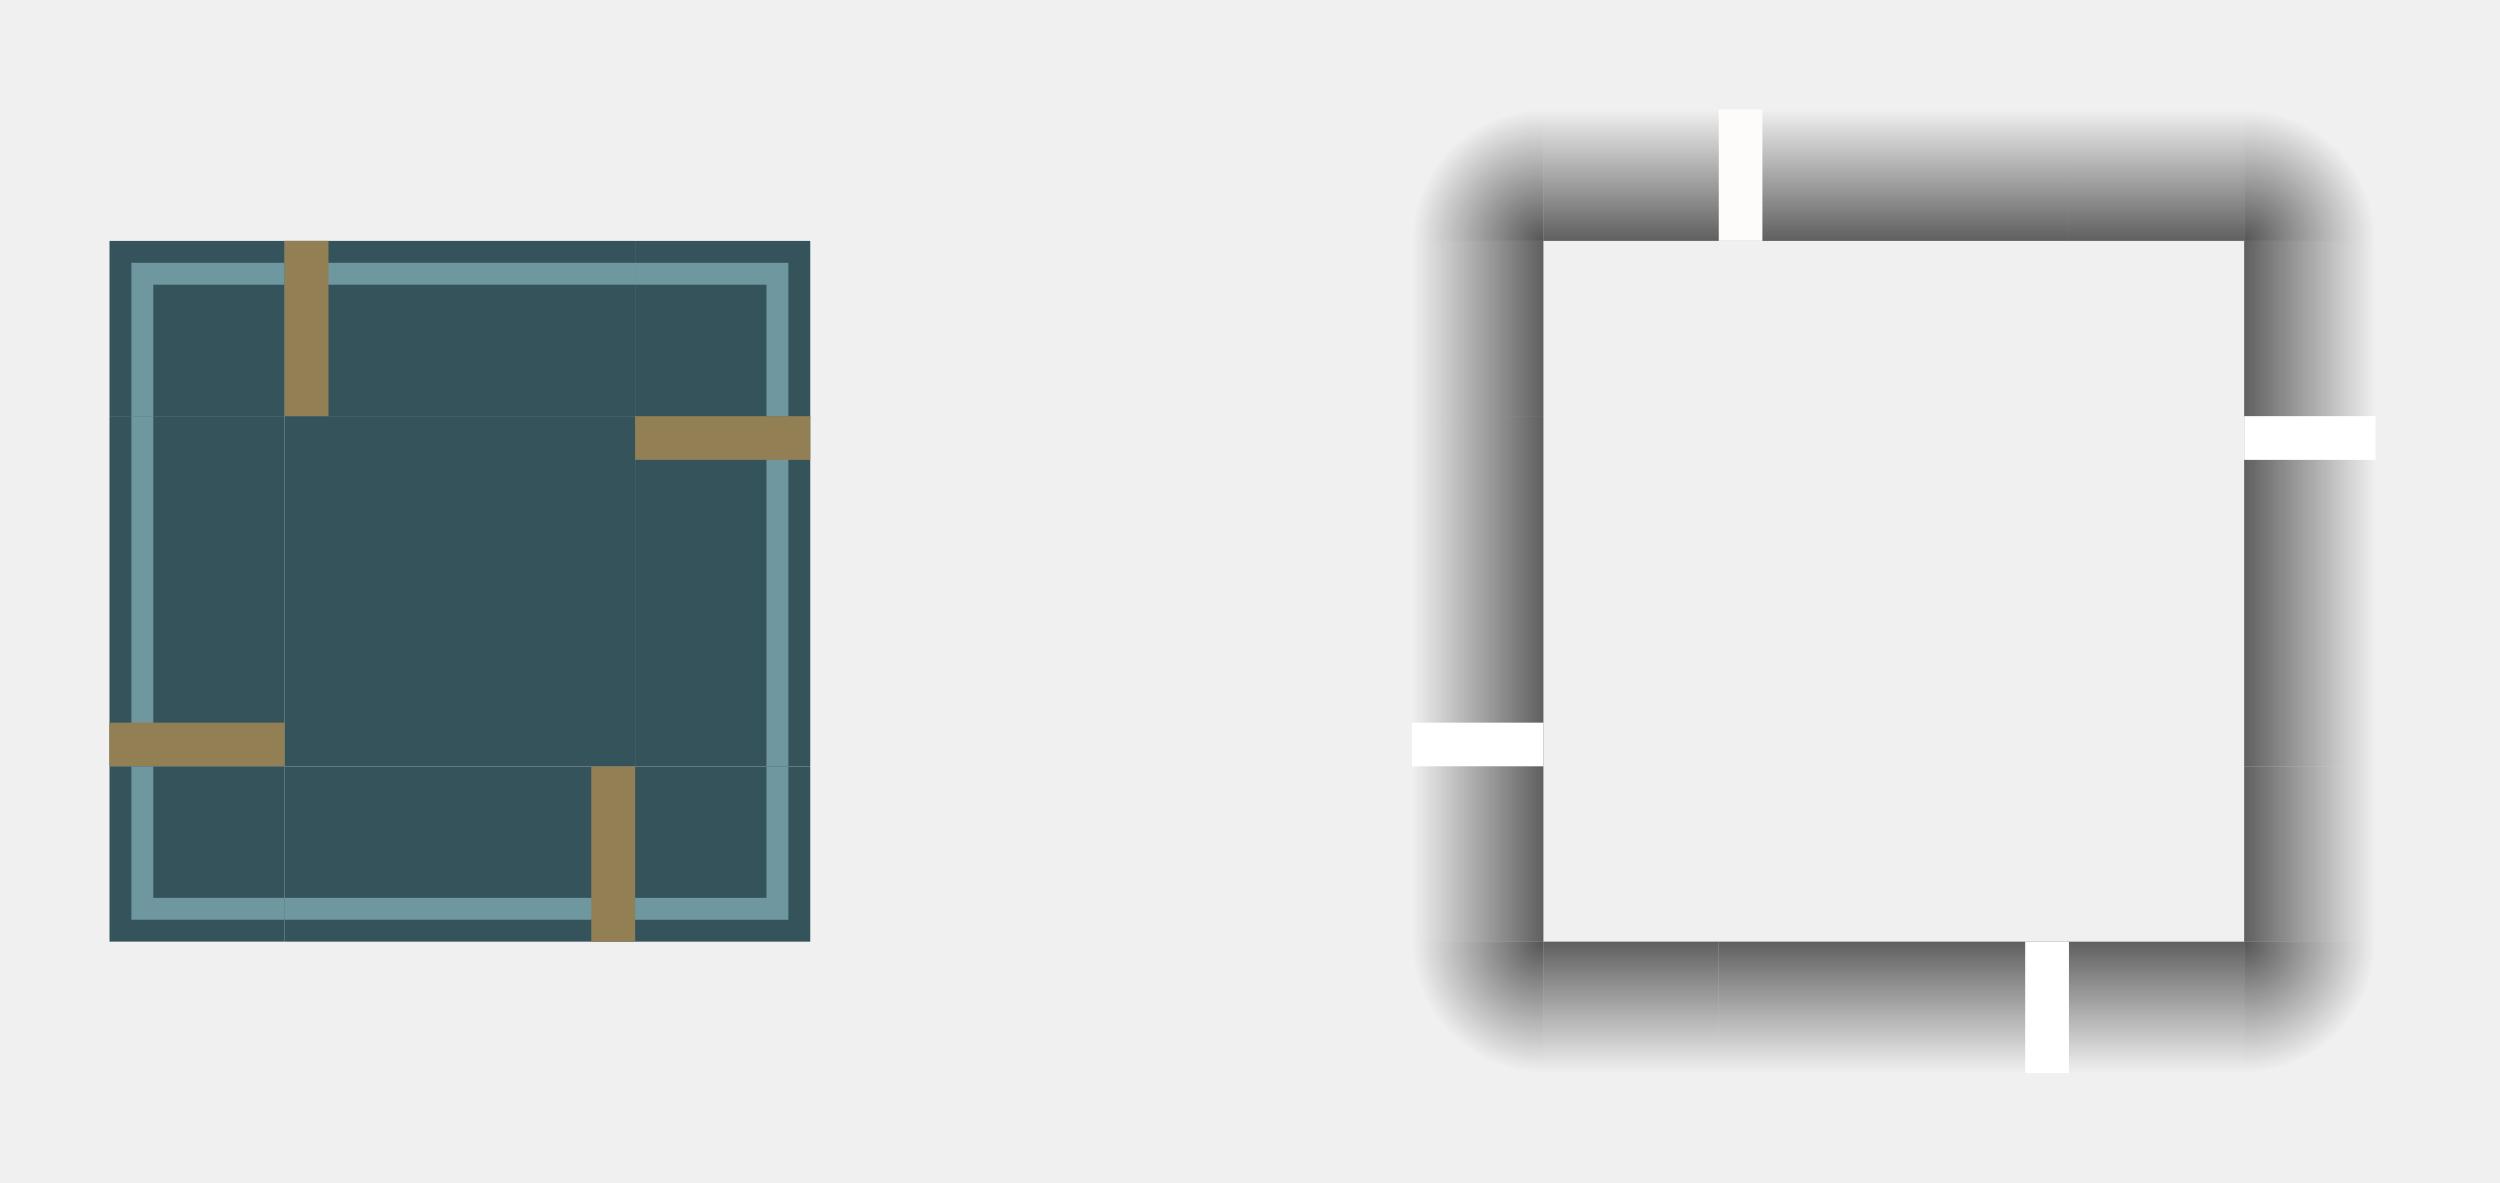
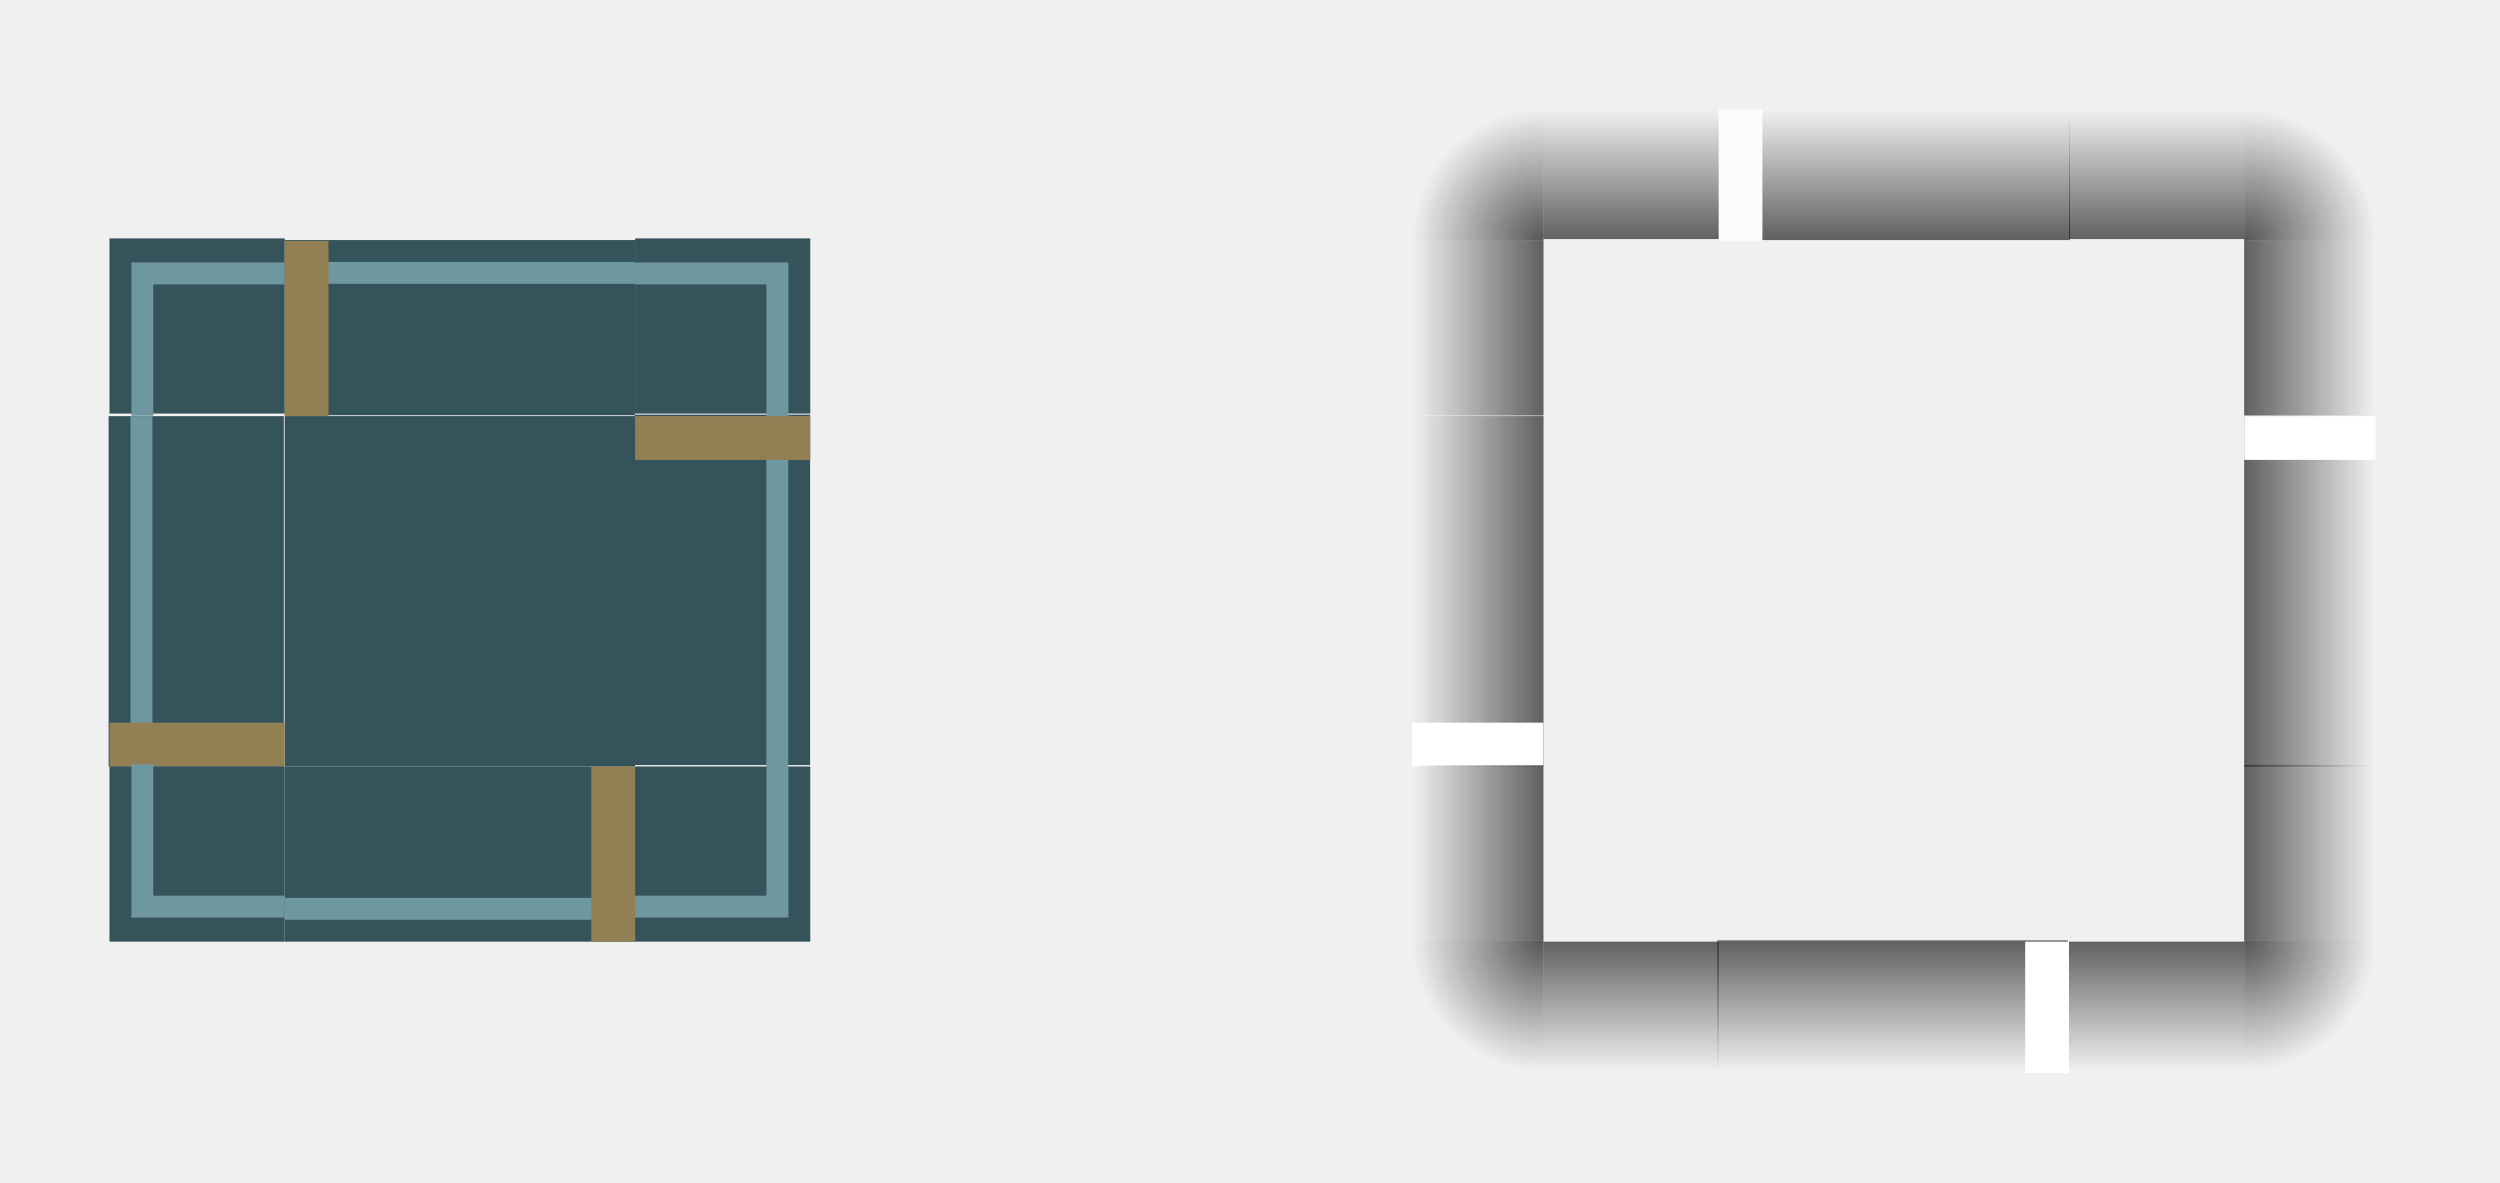
- <svg xmlns="http://www.w3.org/2000/svg" xmlns:ns1="http://www.openswatchbook.org/uri/2009/osb" xmlns:xlink="http://www.w3.org/1999/xlink" width="114.161" height="54" viewBox="0 0 114.161 54" version="1.1" id="svg8">
+ <svg xmlns="http://www.w3.org/2000/svg" xmlns:ns1="http://www.openswatchbook.org/uri/2009/osb" xmlns:xlink="http://www.w3.org/1999/xlink" id="svg8" width="114.16" height="54" version="1.1" viewBox="0 0 114.16 54">
  <defs id="defs2">
-     <linearGradient id="linearGradient972" ns1:paint="solid">
-       <stop style="stop-color:#35535b;stop-opacity:1;" offset="0" id="stop970" />
+     <linearGradient id="light" ns1:paint="solid">
+       <stop id="stop945" stop-color="#6f97a0" offset="0" />
    </linearGradient>
-     <linearGradient id="dark" ns1:paint="solid">
-       <stop style="stop-color:#202e30;stop-opacity:1;" offset="0" id="stop946" />
+     <linearGradient id="linearGradient915" x1="1063.1" x2="1069.5" y1="-88.268" y2="-88.268" gradientTransform="rotate(180 596.4 -30.287)" gradientUnits="userSpaceOnUse" xlink:href="#linearGradient884" />
+     <linearGradient id="linearGradient884">
+       <stop id="stop880" stop-opacity="0" offset="0" />
+       <stop id="stop882" stop-opacity=".645" offset="1" />
    </linearGradient>
-     <linearGradient id="linearGradient953" ns1:paint="solid">
-       <stop style="stop-color:#35535b;stop-opacity:1;" offset="0" id="stop951" />
+     <radialGradient id="radialGradient878" cx="103.27" cy="1070.1" r="7" gradientTransform="matrix(.85714 0 0 .85714 20.185 141.89)" gradientUnits="userSpaceOnUse" xlink:href="#linearGradient876" />
+     <linearGradient id="linearGradient876">
+       <stop id="stop872" stop-opacity=".645" offset="0" />
+       <stop id="stop874" stop-opacity="0" offset="1" />
    </linearGradient>
-     <linearGradient id="light" ns1:paint="solid">
-       <stop style="stop-color:#6f97a0;stop-opacity:1;" offset="0" id="stop945" />
-     </linearGradient>
-     <linearGradient xlink:href="#linearGradient884" id="linearGradient915" gradientUnits="userSpaceOnUse" gradientTransform="rotate(180,596.399,-30.28667)" x1="1063.055" y1="-88.268" x2="1069.479" y2="-88.268" />
-     <linearGradient id="linearGradient884">
-       <stop id="stop880" offset="0" style="stop-color:#000000;stop-opacity:0" />
-       <stop id="stop882" offset="1" style="stop-color:#000000;stop-opacity:0.645" />
-     </linearGradient>
-     <radialGradient xlink:href="#linearGradient876" id="radialGradient878" cx="103.268" cy="1070.055" fx="103.268" fy="1070.055" r="7" gradientUnits="userSpaceOnUse" gradientTransform="matrix(0.8571429,0,0,0.8571429,20.18509,141.8883)" />
-     <linearGradient id="linearGradient876">
-       <stop style="stop-color:#000000;stop-opacity:0.645" offset="0" id="stop872" />
-       <stop style="stop-color:#000000;stop-opacity:0;" offset="1" id="stop874" />
-     </linearGradient>
-     <linearGradient xlink:href="#linearGradient884" id="linearGradient936" gradientUnits="userSpaceOnUse" gradientTransform="matrix(0,1,-0.4999994,0,65.8658,-11.11639)" x1="1063.055" y1="-88.268" x2="1069.479" y2="-88.268" />
-     <radialGradient xlink:href="#linearGradient876" id="radialGradient910" gradientUnits="userSpaceOnUse" gradientTransform="matrix(0.8571429,0,0,0.8571429,20.18509,141.8883)" cx="103.268" cy="1070.055" fx="103.268" fy="1070.055" r="7" />
-     <radialGradient xlink:href="#linearGradient876" id="radialGradient931" gradientUnits="userSpaceOnUse" gradientTransform="matrix(0.8571429,0,0,0.8571429,20.18509,141.8883)" cx="103.268" cy="1070.055" fx="103.268" fy="1070.055" r="7" />
-     <radialGradient xlink:href="#linearGradient876" id="radialGradient951" gradientUnits="userSpaceOnUse" gradientTransform="matrix(0.8571429,0,0,0.8571429,20.18509,141.8883)" cx="103.268" cy="1070.055" fx="103.268" fy="1070.055" r="7" />
-     <linearGradient xlink:href="#linearGradient884" id="linearGradient1056" gradientUnits="userSpaceOnUse" gradientTransform="rotate(180,596.399,-30.28667)" x1="1063.055" y1="-88.268" x2="1069.479" y2="-88.268" />
-     <linearGradient xlink:href="#linearGradient884" id="linearGradient1058" gradientUnits="userSpaceOnUse" gradientTransform="rotate(180,596.399,-30.28667)" x1="1063.055" y1="-88.268" x2="1069.479" y2="-88.268" />
-     <linearGradient xlink:href="#linearGradient884" id="linearGradient1060" gradientUnits="userSpaceOnUse" gradientTransform="rotate(180,596.399,-30.28667)" x1="1063.055" y1="-88.268" x2="1069.479" y2="-88.268" />
-     <linearGradient xlink:href="#linearGradient884" id="linearGradient1062" gradientUnits="userSpaceOnUse" gradientTransform="rotate(180,596.399,-30.28667)" x1="1063.055" y1="-88.268" x2="1069.479" y2="-88.268" />
-     <linearGradient xlink:href="#linearGradient884" id="linearGradient1064" gradientUnits="userSpaceOnUse" gradientTransform="rotate(180,596.399,-30.28667)" x1="1063.055" y1="-88.268" x2="1069.479" y2="-88.268" />
-     <linearGradient xlink:href="#linearGradient884" id="linearGradient1066" gradientUnits="userSpaceOnUse" gradientTransform="matrix(0,1,-0.4999994,0,65.8658,-11.11639)" x1="1063.055" y1="-88.268" x2="1069.479" y2="-88.268" />
-     <linearGradient xlink:href="#linearGradient884" id="linearGradient1068" gradientUnits="userSpaceOnUse" gradientTransform="rotate(180,596.399,-30.28667)" x1="1063.055" y1="-88.268" x2="1069.479" y2="-88.268" />
-     <linearGradient xlink:href="#linearGradient884" id="linearGradient1070" gradientUnits="userSpaceOnUse" gradientTransform="matrix(0,1,-0.4999994,0,65.8658,-11.11639)" x1="1063.055" y1="-88.268" x2="1069.479" y2="-88.268" />
-     <linearGradient xlink:href="#linearGradient884" id="linearGradient1072" gradientUnits="userSpaceOnUse" gradientTransform="rotate(180,596.399,-30.28667)" x1="1063.055" y1="-88.268" x2="1069.479" y2="-88.268" />
-     <linearGradient xlink:href="#linearGradient884" id="linearGradient1074" gradientUnits="userSpaceOnUse" gradientTransform="matrix(0,1,-0.4999994,0,65.8658,-11.11639)" x1="1063.055" y1="-88.268" x2="1069.479" y2="-88.268" />
-     <linearGradient xlink:href="#light" id="linearGradient950" x1="14.732" y1="1056.841" x2="30.732" y2="1056.841" gradientUnits="userSpaceOnUse" gradientTransform="matrix(1,0,0,0.5,-0.2678552,527.5723)" />
-     <linearGradient xlink:href="#light" id="linearGradient967" gradientUnits="userSpaceOnUse" gradientTransform="matrix(1,0,0,0.5,-0.2678552,527.5723)" x1="14.732" y1="1056.841" x2="30.732" y2="1056.841" />
-     <linearGradient xlink:href="#light" id="linearGradient974" x1="7.411" y1="-1068.707" x2="15.411" y2="-1068.707" gradientUnits="userSpaceOnUse" gradientTransform="matrix(-0.875,0,0,-0.875,2.242746,129.1504)" />
-     <linearGradient xlink:href="#light" id="linearGradient990" gradientUnits="userSpaceOnUse" gradientTransform="matrix(-0.875,0,0,-0.875,2.242746,129.1504)" x1="7.411" y1="-1068.707" x2="15.411" y2="-1068.707" />
-     <linearGradient xlink:href="#light" id="linearGradient998" gradientUnits="userSpaceOnUse" gradientTransform="matrix(1,0,0,0.5,-0.2678552,527.5723)" x1="14.732" y1="1056.841" x2="30.732" y2="1056.841" />
-     <linearGradient xlink:href="#light" id="linearGradient1006" gradientUnits="userSpaceOnUse" gradientTransform="matrix(1,0,0,0.5,-0.2678552,527.5723)" x1="14.732" y1="1056.841" x2="30.732" y2="1056.841" />
-     <linearGradient xlink:href="#light" id="linearGradient1016" gradientUnits="userSpaceOnUse" gradientTransform="matrix(-0.875,0,0,-0.875,2.242746,129.1504)" x1="7.411" y1="-1068.707" x2="15.411" y2="-1068.707" />
-     <linearGradient xlink:href="#light" id="linearGradient1026" gradientUnits="userSpaceOnUse" gradientTransform="matrix(-0.875,0,0,-0.875,2.242746,129.1504)" x1="7.411" y1="-1068.707" x2="15.411" y2="-1068.707" />
+     <linearGradient id="linearGradient936" x1="1063.1" x2="1069.5" y1="-88.268" y2="-88.268" gradientTransform="matrix(0 1 -.5 0 65.866 -11.116)" gradientUnits="userSpaceOnUse" xlink:href="#linearGradient884" />
+     <linearGradient id="linearGradient950" x1="14.732" x2="30.732" y1="1056.8" y2="1056.8" gradientTransform="matrix(1 0 0 .5 -.26786 527.57)" gradientUnits="userSpaceOnUse" xlink:href="#light" />
+     <linearGradient id="linearGradient974" x1="7.411" x2="15.411" y1="-1068.7" y2="-1068.7" gradientTransform="matrix(-.875 0 0 -.875 2.2427 129.15)" gradientUnits="userSpaceOnUse" xlink:href="#light" />
  </defs>
-   <g id="layer1" transform="translate(-1.107141,-1058.055)">
-     <g transform="rotate(-180,22.28571,1077.774)" id="bottom">
-       <rect y="-30.464" x="1054.493" height="16" width="8" id="rect1000" style="opacity:1;fill:#35535b;fill-opacity:1;fill-rule:evenodd;stroke:none;stroke-width:4.127;stroke-linecap:round;stroke-miterlimit:4;stroke-dasharray:none;stroke-opacity:1" transform="rotate(90)" />
-       <rect style="opacity:1;fill:url(#linearGradient1006);fill-opacity:1;fill-rule:evenodd;stroke:none;stroke-width:0.191;stroke-linecap:round;stroke-miterlimit:4;stroke-dasharray:none;stroke-opacity:1" id="rect1002" width="16" height="1" x="14.464" y="1055.493" />
+   <g id="layer1" transform="translate(-1.1071 -1058.1)">
+     <g id="bottom" transform="rotate(180 22.286 1077.8)" fill-rule="evenodd">
+       <rect id="rect1000" transform="rotate(90)" x="1054.5" y="-30.464" width="8" height="16" fill="#35535b" />
+       <rect id="rect1002" x="14.464" y="1055.5" width="16" height="1" fill="url(#linearGradient950)" />
    </g>
-     <g transform="matrix(0,-1,-1,0,1092.6,1107.52)" id="right">
-       <rect y="-30.464" x="1054.493" height="16" width="8" id="rect992" style="opacity:1;fill:#35535b;fill-opacity:1;fill-rule:evenodd;stroke:none;stroke-width:4.127;stroke-linecap:round;stroke-miterlimit:4;stroke-dasharray:none;stroke-opacity:1" transform="rotate(90)" />
-       <rect style="opacity:1;fill:url(#linearGradient998);fill-opacity:1;fill-rule:evenodd;stroke:none;stroke-width:0.191;stroke-linecap:round;stroke-miterlimit:4;stroke-dasharray:none;stroke-opacity:1" id="rect994" width="16" height="1" x="14.464" y="1055.493" />
+     <g id="right" transform="matrix(0 -1 -1 0 1092.6 1107.5)" fill-rule="evenodd">
+       <rect id="rect992" transform="rotate(90)" x="1054.5" y="-30.464" width="8" height="16" fill="#35535b" />
+       <rect id="rect994" x="14.464" y="1055.5" width="16" height="1" fill="url(#linearGradient950)" />
    </g>
-     <g id="left" transform="rotate(-90,29.56696,1077.953)">
-       <rect transform="rotate(90)" style="opacity:1;fill:#35535b;fill-opacity:1;fill-rule:evenodd;stroke:none;stroke-width:4.127;stroke-linecap:round;stroke-miterlimit:4;stroke-dasharray:none;stroke-opacity:1" id="rect961" width="8" height="16" x="1054.493" y="-30.464" />
-       <rect y="1055.493" x="14.464" height="1" width="16" id="rect963" style="opacity:1;fill:url(#linearGradient967);fill-opacity:1;fill-rule:evenodd;stroke:none;stroke-width:0.191;stroke-linecap:round;stroke-miterlimit:4;stroke-dasharray:none;stroke-opacity:1" />
+     <g id="left" transform="rotate(-90 29.567 1078)" fill-rule="evenodd">
+       <rect id="rect961" transform="rotate(90)" x="1054.5" y="-30.464" width="8" height="16" fill="#35535b" />
+       <rect id="rect963" x="14.464" y="1055.5" width="16" height="1" fill="url(#linearGradient950)" />
    </g>
-     <g id="topleft" transform="translate(18.34821,9.28563)">
-       <g transform="rotate(-180,12.27012,1083.413)" id="g966">
-         <rect y="1099.055" x="28.781" height="8" width="8" id="rect964" style="opacity:1;fill:#35535b;fill-opacity:1;fill-rule:evenodd;stroke:none;stroke-width:2.918;stroke-linecap:round;stroke-miterlimit:4;stroke-dasharray:none;stroke-opacity:1" />
+     <g id="topleft" transform="translate(18.348 9.2856)">
+       <g id="g966" transform="rotate(180 12.27 1083.4)">
+         <rect id="rect964" x="28.781" y="1099.1" width="8" height="8" fill="#35535b" fill-rule="evenodd" />
      </g>
-       <path id="rect965" d="m -11.241,1060.77 v 7 h 1 v -6 h 6 v -1 z" style="opacity:1;fill:url(#linearGradient974);fill-opacity:1;fill-rule:evenodd;stroke:none;stroke-width:2.554;stroke-linecap:round;stroke-miterlimit:4;stroke-dasharray:none;stroke-opacity:1" />
+       <path id="rect965" d="m-11.241 1060.8v7h1v-6h6v-1z" fill="url(#linearGradient974)" fill-rule="evenodd" />
    </g>
-     <g id="top" transform="translate(-0.3571434,14.5625)">
-       <rect y="-30.464" x="1054.493" height="16" width="8" id="rect1678" style="opacity:1;fill:#35535b;fill-opacity:1;fill-rule:evenodd;stroke:none;stroke-width:4.127;stroke-linecap:round;stroke-miterlimit:4;stroke-dasharray:none;stroke-opacity:1" transform="rotate(90)" />
-       <rect style="opacity:1;fill:url(#linearGradient950);fill-opacity:1;fill-rule:evenodd;stroke:none;stroke-width:0.191;stroke-linecap:round;stroke-miterlimit:4;stroke-dasharray:none;stroke-opacity:1" id="rect868" width="16" height="1" x="14.464" y="1055.493" />
+     <g id="top" transform="translate(-.35714 14.562)" fill-rule="evenodd">
+       <rect id="rect1678" transform="rotate(90)" x="1054.5" y="-30.464" width="8" height="16" fill="#35535b" />
+       <rect id="rect868" x="14.464" y="1055.5" width="16" height="1" fill="url(#linearGradient950)" />
    </g>
-     <rect y="1077.055" x="14.107" height="16" width="16" id="center" style="opacity:1;fill:#35535b;fill-opacity:1;fill-rule:evenodd;stroke:none;stroke-width:5.837;stroke-linecap:round;stroke-miterlimit:4;stroke-dasharray:none;stroke-opacity:1" />
-     <rect y="1077.055" x="30.107" height="2" width="8" id="hint-right-margin" style="opacity:1;fill:#927f53;fill-opacity:1;fill-rule:evenodd;stroke:none;stroke-width:1.459;stroke-linecap:round;stroke-miterlimit:4;stroke-dasharray:none;stroke-opacity:1" />
-     <rect style="opacity:1;fill:#927f53;fill-opacity:1;fill-rule:evenodd;stroke:none;stroke-width:1.459;stroke-linecap:round;stroke-miterlimit:4;stroke-dasharray:none;stroke-opacity:1" id="hint-left-margin" width="8" height="2" x="6.107" y="1091.055" />
-     <rect transform="rotate(90)" y="-30.107" x="1093.055" height="2" width="8" id="hint-bottom-margin" style="opacity:1;fill:#927f53;fill-opacity:1;fill-rule:evenodd;stroke:none;stroke-width:1.459;stroke-linecap:round;stroke-miterlimit:4;stroke-dasharray:none;stroke-opacity:1" />
-     <rect style="opacity:1;fill:#927f53;fill-opacity:1;fill-rule:evenodd;stroke:none;stroke-width:1.459;stroke-linecap:round;stroke-miterlimit:4;stroke-dasharray:none;stroke-opacity:1" id="hint-top-margin" width="8" height="2" x="1069.055" y="-16.107" transform="rotate(90)" />
-     <g transform="translate(-0.682243,2.5e-5)" id="g946">
-       <g id="shadow-bottom" transform="rotate(90,98.90624,1075.112)">
-         <rect y="1077.751" x="116.849" height="16" width="14" id="rect909" style="opacity:1;fill:none;fill-opacity:1;fill-rule:evenodd;stroke:none;stroke-width:5.46;stroke-linecap:round;stroke-miterlimit:4;stroke-dasharray:none;stroke-opacity:1" />
-         <path id="path911" transform="translate(1.107141,1058.055)" d="m 123.742,19.695 v 16 h 6 v -16 z" style="opacity:1;fill:url(#linearGradient1056);fill-opacity:1;fill-rule:evenodd;stroke:none;stroke-width:5.46;stroke-linecap:round;stroke-miterlimit:4;stroke-dasharray:none;stroke-opacity:1" />
+     <rect id="center" x="14.107" y="1077.1" width="16" height="16" fill="#35535b" fill-rule="evenodd" />
+     <rect id="hint-right-margin" x="30.107" y="1077.1" width="8" height="2" fill="#927f53" fill-rule="evenodd" />
+     <rect id="hint-left-margin" x="6.107" y="1091.1" width="8" height="2" fill="#927f53" fill-rule="evenodd" />
+     <rect id="hint-bottom-margin" transform="rotate(90)" x="1093.1" y="-30.107" width="8" height="2" fill="#927f53" fill-rule="evenodd" />
+     <rect id="hint-top-margin" transform="rotate(90)" x="1069.1" y="-16.107" width="8" height="2" fill="#927f53" fill-rule="evenodd" />
+     <g id="g946" transform="translate(-.68224 2.5e-5)">
+       <g id="shadow-bottom" transform="rotate(90 98.906 1075.1)">
+         <rect id="rect909" x="116.85" y="1077.8" width="14" height="16" fill="none" />
+         <path id="path911" transform="translate(1.1071 1058.1)" d="m123.74 19.695v16h6v-16z" fill="url(#linearGradient915)" fill-rule="evenodd" />
      </g>
-       <g id="shadow-top" transform="rotate(-90,98.21094,1095.694)">
-         <rect y="1077.751" x="116.849" height="16" width="14" id="rect900" style="opacity:1;fill:none;fill-opacity:1;fill-rule:evenodd;stroke:none;stroke-width:5.46;stroke-linecap:round;stroke-miterlimit:4;stroke-dasharray:none;stroke-opacity:1" />
-         <path id="path902" transform="translate(1.107141,1058.055)" d="m 123.742,19.695 v 16 h 6 v -16 z" style="opacity:1;fill:url(#linearGradient1058);fill-opacity:1;fill-rule:evenodd;stroke:none;stroke-width:5.46;stroke-linecap:round;stroke-miterlimit:4;stroke-dasharray:none;stroke-opacity:1" />
+       <g id="shadow-top" transform="rotate(-90 98.211 1095.7)">
+         <rect id="rect900" x="116.85" y="1077.8" width="14" height="16" fill="none" />
+         <path id="path902" transform="translate(1.1071 1058.1)" d="m123.74 19.695v16h6v-16z" fill="url(#linearGradient915)" fill-rule="evenodd" />
      </g>
-       <g id="shadow-left" transform="matrix(-1,0,0,1,197.1172,-0.6953023)">
-         <rect y="1077.751" x="116.849" height="16" width="14" id="rect892" style="opacity:1;fill:none;fill-opacity:1;fill-rule:evenodd;stroke:none;stroke-width:5.46;stroke-linecap:round;stroke-miterlimit:4;stroke-dasharray:none;stroke-opacity:1" />
-         <path id="path894" transform="translate(1.107141,1058.055)" d="m 123.742,19.695 v 16 h 6 v -16 z" style="opacity:1;fill:url(#linearGradient1060);fill-opacity:1;fill-rule:evenodd;stroke:none;stroke-width:5.46;stroke-linecap:round;stroke-miterlimit:4;stroke-dasharray:none;stroke-opacity:1" />
+       <g id="shadow-left" transform="matrix(-1 0 0 1 197.12 -.6953)">
+         <rect id="rect892" x="116.85" y="1077.8" width="14" height="16" fill="none" />
+         <path id="path894" transform="translate(1.1071 1058.1)" d="m123.74 19.695v16h6v-16z" fill="url(#linearGradient915)" fill-rule="evenodd" />
      </g>
-       <g transform="translate(-20.58148,-0.6953514)" id="shadow-right">
-         <rect style="opacity:1;fill:none;fill-opacity:1;fill-rule:evenodd;stroke:none;stroke-width:5.46;stroke-linecap:round;stroke-miterlimit:4;stroke-dasharray:none;stroke-opacity:1" id="rect895" width="14" height="16" x="116.849" y="1077.751" />
-         <path style="opacity:1;fill:url(#linearGradient1062);fill-opacity:1;fill-rule:evenodd;stroke:none;stroke-width:5.46;stroke-linecap:round;stroke-miterlimit:4;stroke-dasharray:none;stroke-opacity:1" d="m 123.742,19.695 v 16 h 6 v -16 z" transform="translate(1.107141,1058.055)" id="rect929" />
+       <g id="shadow-right" transform="translate(-20.581 -.69535)">
+         <rect id="rect895" x="116.85" y="1077.8" width="14" height="16" fill="none" />
+         <path id="rect929" transform="translate(1.1071 1058.1)" d="m123.74 19.695v16h6v-16z" fill="url(#linearGradient915)" fill-rule="evenodd" />
      </g>
-       <rect style="opacity:0.2;fill:none;fill-opacity:1;fill-rule:evenodd;stroke:none;stroke-width:5.837;stroke-linecap:round;stroke-miterlimit:4;stroke-dasharray:none;stroke-opacity:1" id="shadow-center" width="16" height="16" x="80.268" y="1077.055" />
-       <rect transform="rotate(90)" y="-82.268" x="1063.055" height="2" width="6" id="shadow-hint-top-margin" style="opacity:1;fill:#fdfcfb;fill-opacity:1;fill-rule:evenodd;stroke:none;stroke-width:1.264;stroke-linecap:round;stroke-miterlimit:4;stroke-dasharray:none;stroke-opacity:1" />
-       <rect y="1091.055" x="66.268" height="2" width="6" id="shadow-hint-left-margin" style="opacity:1;fill:#ffffff;fill-opacity:1;fill-rule:evenodd;stroke:none;stroke-width:1.264;stroke-linecap:round;stroke-miterlimit:4;stroke-dasharray:none;stroke-opacity:1" />
-       <rect style="opacity:1;fill:#ffffff;fill-opacity:1;fill-rule:evenodd;stroke:none;stroke-width:1.264;stroke-linecap:round;stroke-miterlimit:4;stroke-dasharray:none;stroke-opacity:1" id="shadow-hint-right-margin" width="6" height="2" x="104.268" y="1077.055" />
-       <rect style="opacity:1;fill:#ffffff;fill-opacity:1;fill-rule:evenodd;stroke:none;stroke-width:1.264;stroke-linecap:round;stroke-miterlimit:4;stroke-dasharray:none;stroke-opacity:1" id="shadow-hint-bottom-margin" width="6" height="2" x="1101.055" y="-96.268" transform="rotate(90)" />
-       <g transform="translate(-9.732141,11.11605)" id="shadow-topright">
-         <g id="g954" transform="translate(5.298875,-1.140187)">
-           <path id="path919" d="m 108.701,1053.08 v 6 h 6 v -6 z" style="opacity:1;fill:url(#radialGradient878);fill-opacity:1;fill-rule:evenodd;stroke:none;stroke-width:4.377;stroke-linecap:round;stroke-miterlimit:4;stroke-dasharray:none;stroke-opacity:1" />
-           <g id="g922" transform="matrix(1,0,0,0.4999994,-16.14821,520.2048)">
-             <rect y="1077.751" x="116.849" height="16" width="14" id="rect917" style="opacity:1;fill:none;fill-opacity:1;fill-rule:evenodd;stroke:none;stroke-width:5.46;stroke-linecap:round;stroke-miterlimit:4;stroke-dasharray:none;stroke-opacity:1" />
-             <path id="path920" transform="translate(1.107141,1058.055)" d="m 123.742,19.695 v 16 h 6 v -16 z" style="opacity:1;fill:url(#linearGradient1064);fill-opacity:1;fill-rule:evenodd;stroke:none;stroke-width:5.46;stroke-linecap:round;stroke-miterlimit:4;stroke-dasharray:none;stroke-opacity:1" />
+       <rect id="shadow-center" x="80.268" y="1077.1" width="16" height="16" fill="none" opacity=".2" />
+       <rect id="shadow-hint-top-margin" transform="rotate(90)" x="1063.1" y="-82.268" width="6" height="2" fill="#fdfcfb" fill-rule="evenodd" />
+       <rect id="shadow-hint-left-margin" x="66.268" y="1091.1" width="6" height="2" fill="#fff" fill-rule="evenodd" />
+       <rect id="shadow-hint-right-margin" x="104.27" y="1077.1" width="6" height="2" fill="#fff" fill-rule="evenodd" />
+       <rect id="shadow-hint-bottom-margin" transform="rotate(90)" x="1101.1" y="-96.268" width="6" height="2" fill="#fff" fill-rule="evenodd" />
+       <g id="shadow-topright" transform="translate(-9.7321 11.116)">
+         <g id="g954" transform="translate(5.2989 -1.1402)">
+           <path id="path919" d="m108.7 1053.1v6h6v-6z" fill="url(#radialGradient878)" fill-rule="evenodd" />
+           <g id="g922" transform="matrix(1 0 0 .5 -16.148 520.2)">
+             <rect id="rect917" x="116.85" y="1077.8" width="14" height="16" fill="none" />
+             <path id="path920" transform="translate(1.1071 1058.1)" d="m123.74 19.695v16h6v-16z" fill="url(#linearGradient915)" fill-rule="evenodd" />
          </g>
        </g>
-         <path style="opacity:1;fill:url(#linearGradient1066);fill-opacity:1;fill-rule:evenodd;stroke:none;stroke-width:3.861;stroke-linecap:round;stroke-miterlimit:4;stroke-dasharray:none;stroke-opacity:1" d="m 106,1057.939 h 8 v -6 h -8 z" id="path932" />
+         <path id="path932" d="m106 1057.9h8v-6h-8z" fill="url(#linearGradient936)" fill-rule="evenodd" />
      </g>
-       <g id="shadow-topleft" transform="matrix(-1,0,0,1,186.2679,11.1161)">
-         <g transform="translate(5.298875,-1.140187)" id="g904">
-           <path style="opacity:1;fill:url(#radialGradient910);fill-opacity:1;fill-rule:evenodd;stroke:none;stroke-width:4.377;stroke-linecap:round;stroke-miterlimit:4;stroke-dasharray:none;stroke-opacity:1" d="m 108.701,1053.08 v 6 h 6 v -6 z" id="path896" />
-           <g transform="matrix(1,0,0,0.4999994,-16.14821,520.2048)" id="g902">
-             <rect style="opacity:1;fill:none;fill-opacity:1;fill-rule:evenodd;stroke:none;stroke-width:5.46;stroke-linecap:round;stroke-miterlimit:4;stroke-dasharray:none;stroke-opacity:1" id="rect898" width="14" height="16" x="116.849" y="1077.751" />
-             <path style="opacity:1;fill:url(#linearGradient1068);fill-opacity:1;fill-rule:evenodd;stroke:none;stroke-width:5.46;stroke-linecap:round;stroke-miterlimit:4;stroke-dasharray:none;stroke-opacity:1" d="m 123.742,19.695 v 16 h 6 v -16 z" transform="translate(1.107141,1058.055)" id="path900" />
+       <g id="shadow-topleft" transform="matrix(-1 0 0 1 186.27 11.116)">
+         <g id="g904" transform="translate(5.2989 -1.1402)">
+           <path id="path896" d="m108.7 1053.1v6h6v-6z" fill="url(#radialGradient878)" fill-rule="evenodd" />
+           <g id="g902" transform="matrix(1 0 0 .5 -16.148 520.2)">
+             <rect id="rect898" x="116.85" y="1077.8" width="14" height="16" fill="none" />
+             <path id="path900" transform="translate(1.1071 1058.1)" d="m123.74 19.695v16h6v-16z" fill="url(#linearGradient915)" fill-rule="evenodd" />
          </g>
        </g>
-         <path id="path906" d="m 106,1057.939 h 8 v -6 h -8 z" style="opacity:1;fill:url(#linearGradient1070);fill-opacity:1;fill-rule:evenodd;stroke:none;stroke-width:3.861;stroke-linecap:round;stroke-miterlimit:4;stroke-dasharray:none;stroke-opacity:1" />
+         <path id="path906" d="m106 1057.9h8v-6h-8z" fill="url(#linearGradient936)" fill-rule="evenodd" />
      </g>
-       <g id="shadow-bottomright" transform="matrix(1,0,0,-1,-9.732187,2158.995)">
-         <g transform="translate(5.298875,-1.140187)" id="g925">
-           <path style="opacity:1;fill:url(#radialGradient931);fill-opacity:1;fill-rule:evenodd;stroke:none;stroke-width:4.377;stroke-linecap:round;stroke-miterlimit:4;stroke-dasharray:none;stroke-opacity:1" d="m 108.701,1053.08 v 6 h 6 v -6 z" id="path916" />
-           <g transform="matrix(1,0,0,0.4999994,-16.14821,520.2048)" id="g923">
-             <rect style="opacity:1;fill:none;fill-opacity:1;fill-rule:evenodd;stroke:none;stroke-width:5.46;stroke-linecap:round;stroke-miterlimit:4;stroke-dasharray:none;stroke-opacity:1" id="rect918" width="14" height="16" x="116.849" y="1077.751" />
-             <path style="opacity:1;fill:url(#linearGradient1072);fill-opacity:1;fill-rule:evenodd;stroke:none;stroke-width:5.46;stroke-linecap:round;stroke-miterlimit:4;stroke-dasharray:none;stroke-opacity:1" d="m 123.742,19.695 v 16 h 6 v -16 z" transform="translate(1.107141,1058.055)" id="path921" />
+       <g id="shadow-bottomright" transform="matrix(1 0 0 -1 -9.7322 2159)">
+         <g id="g925" transform="translate(5.2989 -1.1402)">
+           <path id="path916" d="m108.7 1053.1v6h6v-6z" fill="url(#radialGradient878)" fill-rule="evenodd" />
+           <g id="g923" transform="matrix(1 0 0 .5 -16.148 520.2)">
+             <rect id="rect918" x="116.85" y="1077.8" width="14" height="16" fill="none" />
+             <path id="path921" transform="translate(1.1071 1058.1)" d="m123.74 19.695v16h6v-16z" fill="url(#linearGradient915)" fill-rule="evenodd" />
          </g>
        </g>
-         <path id="path927" d="m 106,1057.939 h 8 v -6 h -8 z" style="opacity:1;fill:url(#linearGradient1074);fill-opacity:1;fill-rule:evenodd;stroke:none;stroke-width:3.861;stroke-linecap:round;stroke-miterlimit:4;stroke-dasharray:none;stroke-opacity:1" />
+         <path id="path927" d="m106 1057.9h8v-6h-8z" fill="url(#linearGradient936)" fill-rule="evenodd" />
      </g>
-       <g id="shadow-bottomleft" transform="rotate(-180,93.1339,1079.497)">
-         <g transform="translate(5.298875,-1.140187)" id="g945">
-           <path style="opacity:1;fill:url(#radialGradient951);fill-opacity:1;fill-rule:evenodd;stroke:none;stroke-width:4.377;stroke-linecap:round;stroke-miterlimit:4;stroke-dasharray:none;stroke-opacity:1" d="m 108.701,1053.08 v 6 h 6 v -6 z" id="path937" />
-           <g transform="matrix(1,0,0,0.4999994,-16.14821,520.2048)" id="g943">
-             <rect style="opacity:1;fill:none;fill-opacity:1;fill-rule:evenodd;stroke:none;stroke-width:5.46;stroke-linecap:round;stroke-miterlimit:4;stroke-dasharray:none;stroke-opacity:1" id="rect939" width="14" height="16" x="116.849" y="1077.751" />
-             <path style="opacity:1;fill:url(#linearGradient915);fill-opacity:1;fill-rule:evenodd;stroke:none;stroke-width:5.46;stroke-linecap:round;stroke-miterlimit:4;stroke-dasharray:none;stroke-opacity:1" d="m 123.742,19.695 v 16 h 6 v -16 z" transform="translate(1.107141,1058.055)" id="path941" />
+       <g id="shadow-bottomleft" transform="rotate(180 93.134 1079.5)">
+         <g id="g945" transform="translate(5.2989 -1.1402)">
+           <path id="path937" d="m108.7 1053.1v6h6v-6z" fill="url(#radialGradient878)" fill-rule="evenodd" />
+           <g id="g943" transform="matrix(1 0 0 .5 -16.148 520.2)">
+             <rect id="rect939" x="116.85" y="1077.8" width="14" height="16" fill="none" />
+             <path id="path941" transform="translate(1.1071 1058.1)" d="m123.74 19.695v16h6v-16z" fill="url(#linearGradient915)" fill-rule="evenodd" />
          </g>
        </g>
-         <path id="path947" d="m 106,1057.939 h 8 v -6 h -8 z" style="opacity:1;fill:url(#linearGradient936);fill-opacity:1;fill-rule:evenodd;stroke:none;stroke-width:3.861;stroke-linecap:round;stroke-miterlimit:4;stroke-dasharray:none;stroke-opacity:1" />
+         <path id="path947" d="m106 1057.9h8v-6h-8z" fill="url(#linearGradient936)" fill-rule="evenodd" />
      </g>
    </g>
-     <rect style="opacity:1;fill:#1f444d;fill-opacity:1;fill-rule:evenodd;stroke:none;stroke-width:0.381;stroke-linecap:round;stroke-miterlimit:4;stroke-dasharray:none;stroke-opacity:1" id="pressed-center" width="8" height="8" x="-38.501" y="1077.751" />
-     <rect y="-1093.751" x="-38.501" height="8" width="8" id="rect881" style="opacity:1;fill:#1f444d;fill-opacity:1;fill-rule:evenodd;stroke:none;stroke-width:0.381;stroke-linecap:round;stroke-miterlimit:4;stroke-dasharray:none;stroke-opacity:1" transform="scale(1,-1)" />
-     <g id="pressed-left" transform="translate(-48.59559,6.353628)">
-       <rect y="1071.397" x="2.095" height="8" width="8" id="rect888" style="opacity:1;fill:#1f444d;fill-opacity:1;fill-rule:evenodd;stroke:none;stroke-width:0.381;stroke-linecap:round;stroke-miterlimit:4;stroke-dasharray:none;stroke-opacity:1" />
-       <rect transform="rotate(90)" y="-3.095" x="1071.397" height="1" width="8" id="rect882" style="opacity:1;fill:#1b3b42;fill-opacity:1;fill-rule:evenodd;stroke:none;stroke-width:0.135;stroke-linecap:round;stroke-miterlimit:4;stroke-dasharray:none;stroke-opacity:1" />
+     <rect id="pressed-center" x="-38.501" y="1077.8" width="8" height="8" fill="#1f444d" fill-rule="evenodd" />
+     <rect id="rect881" transform="scale(1,-1)" x="-38.501" y="-1093.8" width="8" height="8" fill="#1f444d" fill-rule="evenodd" />
+     <g id="pressed-left" transform="translate(-48.596 6.3536)" fill-rule="evenodd">
+       <rect id="rect888" x="2.095" y="1071.4" width="8" height="8" fill="#1f444d" />
+       <rect id="rect882" transform="rotate(90)" x="1071.4" y="-3.095" width="8" height="1" fill="#1b3b42" />
    </g>
-     <g id="pressed-topleft" transform="translate(-49.22059,8.85354)">
-       <rect style="opacity:1;fill:#1f444d;fill-opacity:1;fill-rule:evenodd;stroke:none;stroke-width:0.381;stroke-linecap:round;stroke-miterlimit:4;stroke-dasharray:none;stroke-opacity:1" id="rect891" width="8" height="8" x="2.72" y="1060.897" />
-       <rect y="1060.897" x="2.72" height="1" width="8" id="rect872" style="opacity:1;fill:#1b3b42;fill-opacity:1;fill-rule:evenodd;stroke:none;stroke-width:0.135;stroke-linecap:round;stroke-miterlimit:4;stroke-dasharray:none;stroke-opacity:1" />
-       <rect transform="rotate(90)" y="-3.72" x="1061.897" height="1" width="7" id="rect890" style="opacity:1;fill:#1b3b42;fill-opacity:1;fill-rule:evenodd;stroke:none;stroke-width:0.126;stroke-linecap:round;stroke-miterlimit:4;stroke-dasharray:none;stroke-opacity:1" />
+     <g id="pressed-topleft" transform="translate(-49.221 8.8535)" fill-rule="evenodd">
+       <rect id="rect891" x="2.72" y="1060.9" width="8" height="8" fill="#1f444d" />
+       <rect id="rect872" x="2.72" y="1060.9" width="8" height="1" fill="#1b3b42" />
+       <rect id="rect890" transform="rotate(90)" x="1061.9" y="-3.72" width="7" height="1" fill="#1b3b42" />
    </g>
-     <g id="pressed-bottomleft" transform="translate(-51.45274,5.148184)">
-       <rect transform="scale(1,-1)" y="-1088.603" x="4.952" height="8" width="8" id="rect875" style="opacity:1;fill:#1f444d;fill-opacity:1;fill-rule:evenodd;stroke:none;stroke-width:0.381;stroke-linecap:round;stroke-miterlimit:4;stroke-dasharray:none;stroke-opacity:1" />
-       <rect transform="scale(1,-1)" style="opacity:1;fill:#316b77;fill-opacity:1;fill-rule:evenodd;stroke:none;stroke-width:0.135;stroke-linecap:round;stroke-miterlimit:4;stroke-dasharray:none;stroke-opacity:1" id="rect877" width="8" height="1" x="4.952" y="-1088.603" />
-       <rect transform="rotate(90)" y="-5.952" x="1080.603" height="1" width="7" id="rect899" style="opacity:1;fill:#1b3b42;fill-opacity:1;fill-rule:evenodd;stroke:none;stroke-width:0.126;stroke-linecap:round;stroke-miterlimit:4;stroke-dasharray:none;stroke-opacity:1" />
+     <g id="pressed-bottomleft" transform="translate(-51.453 5.1482)" fill-rule="evenodd">
+       <rect id="rect875" transform="scale(1,-1)" x="4.952" y="-1088.6" width="8" height="8" fill="#1f444d" />
+       <rect id="rect877" transform="scale(1,-1)" x="4.952" y="-1088.6" width="8" height="1" fill="#316b77" />
+       <rect id="rect899" transform="rotate(90)" x="1080.6" y="-5.952" width="7" height="1" fill="#1b3b42" />
    </g>
-     <g id="pressed-right" transform="translate(-67.88131,6.130395)">
-       <rect style="opacity:1;fill:#1f444d;fill-opacity:1;fill-rule:evenodd;stroke:none;stroke-width:0.381;stroke-linecap:round;stroke-miterlimit:4;stroke-dasharray:none;stroke-opacity:1" id="rect914" width="8" height="8" x="37.381" y="1071.62" />
-       <rect y="-45.381" x="1071.62" height="1" width="8" id="rect908" style="opacity:1;fill:#316b77;fill-opacity:1;fill-rule:evenodd;stroke:none;stroke-width:0.135;stroke-linecap:round;stroke-miterlimit:4;stroke-dasharray:none;stroke-opacity:1" transform="rotate(90)" />
+     <g id="pressed-right" transform="translate(-67.881 6.1304)" fill-rule="evenodd">
+       <rect id="rect914" x="37.381" y="1071.6" width="8" height="8" fill="#1f444d" />
+       <rect id="rect908" transform="rotate(90)" x="1071.6" y="-45.381" width="8" height="1" fill="#316b77" />
    </g>
-     <g id="pressed-topright" transform="translate(-59.97952,12.55898)">
-       <rect y="1057.192" x="29.479" height="8" width="8" id="rect893" style="opacity:1;fill:#1f444d;fill-opacity:1;fill-rule:evenodd;stroke:none;stroke-width:0.381;stroke-linecap:round;stroke-miterlimit:4;stroke-dasharray:none;stroke-opacity:1" />
-       <rect style="opacity:1;fill:#1b3b42;fill-opacity:1;fill-rule:evenodd;stroke:none;stroke-width:0.135;stroke-linecap:round;stroke-miterlimit:4;stroke-dasharray:none;stroke-opacity:1" id="rect895-2" width="8" height="1" x="29.479" y="1057.192" />
-       <rect y="-37.479" x="1058.192" height="1" width="7" id="rect918-3" style="opacity:1;fill:#316b77;fill-opacity:1;fill-rule:evenodd;stroke:none;stroke-width:0.126;stroke-linecap:round;stroke-miterlimit:4;stroke-dasharray:none;stroke-opacity:1" transform="rotate(90)" />
+     <g id="pressed-topright" transform="translate(-59.98 12.559)" fill-rule="evenodd">
+       <rect id="rect893" x="29.479" y="1057.2" width="8" height="8" fill="#1f444d" />
+       <rect id="rect895-2" x="29.479" y="1057.2" width="8" height="1" fill="#1b3b42" />
+       <rect id="rect918-3" transform="rotate(90)" x="1058.2" y="-37.479" width="7" height="1" fill="#316b77" />
    </g>
-     <g id="pressed-bottomright" transform="translate(-65.56881,6.576806)">
-       <rect transform="scale(1,-1)" y="-1087.174" x="35.068" height="8" width="8" id="rect887" style="opacity:1;fill:#1f444d;fill-opacity:1;fill-rule:evenodd;stroke:none;stroke-width:0.381;stroke-linecap:round;stroke-miterlimit:4;stroke-dasharray:none;stroke-opacity:1" />
-       <rect transform="scale(1,-1)" style="opacity:1;fill:#316b77;fill-opacity:1;fill-rule:evenodd;stroke:none;stroke-width:0.135;stroke-linecap:round;stroke-miterlimit:4;stroke-dasharray:none;stroke-opacity:1" id="rect889" width="8" height="1" x="35.068" y="-1087.174" />
-       <rect transform="rotate(90)" style="opacity:1;fill:#316b77;fill-opacity:1;fill-rule:evenodd;stroke:none;stroke-width:0.126;stroke-linecap:round;stroke-miterlimit:4;stroke-dasharray:none;stroke-opacity:1" id="rect878" width="7" height="1" x="1079.174" y="-43.068" />
+     <g id="pressed-bottomright" transform="translate(-65.569 6.5768)" fill-rule="evenodd">
+       <rect id="rect887" transform="scale(1,-1)" x="35.068" y="-1087.2" width="8" height="8" fill="#1f444d" />
+       <rect id="rect889" transform="scale(1,-1)" x="35.068" y="-1087.2" width="8" height="1" fill="#316b77" />
+       <rect id="rect878" transform="rotate(90)" x="1079.2" y="-43.068" width="7" height="1" fill="#316b77" />
    </g>
-     <rect transform="rotate(90)" y="38.501" x="1084.751" height="6" width="1" id="pressed-hint-left-margin" style="opacity:1;fill:#ffffff;fill-opacity:1;fill-rule:evenodd;stroke:none;stroke-width:1.362;stroke-linecap:round;stroke-miterlimit:4;stroke-dasharray:none;stroke-opacity:1" />
-     <rect style="opacity:1;fill:#ffffff;fill-opacity:1;fill-rule:evenodd;stroke:none;stroke-width:1.362;stroke-linecap:round;stroke-miterlimit:4;stroke-dasharray:none;stroke-opacity:1" id="pressed-hint-bottom-margin" width="1" height="6" x="-31.501" y="1085.751" />
-     <rect style="opacity:1;fill:#ffffff;fill-opacity:1;fill-rule:evenodd;stroke:none;stroke-width:1.362;stroke-linecap:round;stroke-miterlimit:4;stroke-dasharray:none;stroke-opacity:1" id="pressed-hint-right-margin" width="1" height="6" x="1077.751" y="24.501" transform="rotate(90)" />
-     <rect y="1071.751" x="-38.501" height="6" width="1" id="pressed-hint-top-margin" style="opacity:1;fill:#ffffff;fill-opacity:1;fill-rule:evenodd;stroke:none;stroke-width:1.362;stroke-linecap:round;stroke-miterlimit:4;stroke-dasharray:none;stroke-opacity:1" />
-     <g transform="matrix(-1,0,0,1,25.86607,9.28562)" id="topright">
-       <g id="g984" transform="rotate(-180,12.27012,1083.413)">
-         <rect style="opacity:1;fill:#35535b;fill-opacity:1;fill-rule:evenodd;stroke:none;stroke-width:2.918;stroke-linecap:round;stroke-miterlimit:4;stroke-dasharray:none;stroke-opacity:1" id="rect982" width="8" height="8" x="28.781" y="1099.055" />
+     <rect id="pressed-hint-left-margin" transform="rotate(90)" x="1084.8" y="38.501" width="1" height="6" fill="#fff" fill-rule="evenodd" />
+     <rect id="pressed-hint-bottom-margin" x="-31.501" y="1085.8" width="1" height="6" fill="#fff" fill-rule="evenodd" />
+     <rect id="pressed-hint-right-margin" transform="rotate(90)" x="1077.8" y="24.501" width="1" height="6" fill="#fff" fill-rule="evenodd" />
+     <rect id="pressed-hint-top-margin" x="-38.501" y="1071.8" width="1" height="6" fill="#fff" fill-rule="evenodd" />
+     <g id="topright" transform="matrix(-1 0 0 1 25.866 9.2856)">
+       <g id="g984" transform="rotate(180 12.27 1083.4)">
+         <rect id="rect982" x="28.781" y="1099.1" width="8" height="8" fill="#35535b" fill-rule="evenodd" />
      </g>
-       <path style="opacity:1;fill:url(#linearGradient990);fill-opacity:1;fill-rule:evenodd;stroke:none;stroke-width:2.554;stroke-linecap:round;stroke-miterlimit:4;stroke-dasharray:none;stroke-opacity:1" d="m -11.241,1060.77 v 7 h 1 v -6 h 6 v -1 z" id="path986" />
+       <path id="path986" d="m-11.241 1060.8v7h1v-6h6v-1z" fill="url(#linearGradient974)" fill-rule="evenodd" />
    </g>
-     <g transform="matrix(1,0,0,-1,18.34821,2160.825)" id="bottomleft">
-       <g id="g1010" transform="rotate(-180,12.27012,1083.413)">
-         <rect style="opacity:1;fill:#35535b;fill-opacity:1;fill-rule:evenodd;stroke:none;stroke-width:2.918;stroke-linecap:round;stroke-miterlimit:4;stroke-dasharray:none;stroke-opacity:1" id="rect1008" width="8" height="8" x="28.781" y="1099.055" />
+     <g id="bottomleft" transform="matrix(1 0 0 -1 18.348 2160.8)">
+       <g id="g1010" transform="rotate(180 12.27 1083.4)">
+         <rect id="rect1008" x="28.781" y="1099.1" width="8" height="8" fill="#35535b" fill-rule="evenodd" />
      </g>
-       <path style="opacity:1;fill:url(#linearGradient1016);fill-opacity:1;fill-rule:evenodd;stroke:none;stroke-width:2.554;stroke-linecap:round;stroke-miterlimit:4;stroke-dasharray:none;stroke-opacity:1" d="m -11.241,1060.77 v 7 h 1 v -6 h 6 v -1 z" id="path1012" />
+       <path id="path1012" d="m-11.241 1060.8v7h1v-6h6v-1z" fill="url(#linearGradient974)" fill-rule="evenodd" />
    </g>
-     <g id="bottomright" transform="rotate(-180,12.93305,1080.413)">
-       <g transform="rotate(-180,12.27012,1083.413)" id="g1020">
-         <rect y="1099.055" x="28.781" height="8" width="8" id="rect1018" style="opacity:1;fill:#35535b;fill-opacity:1;fill-rule:evenodd;stroke:none;stroke-width:2.918;stroke-linecap:round;stroke-miterlimit:4;stroke-dasharray:none;stroke-opacity:1" />
+     <g id="bottomright" transform="rotate(180 12.933 1080.4)">
+       <g id="g1020" transform="rotate(180 12.27 1083.4)">
+         <rect id="rect1018" x="28.781" y="1099.1" width="8" height="8" fill="#35535b" fill-rule="evenodd" />
      </g>
-       <path id="path1022" d="m -11.241,1060.77 v 7 h 1 v -6 h 6 v -1 z" style="opacity:1;fill:url(#linearGradient1026);fill-opacity:1;fill-rule:evenodd;stroke:none;stroke-width:2.554;stroke-linecap:round;stroke-miterlimit:4;stroke-dasharray:none;stroke-opacity:1" />
+       <path id="path1022" d="m-11.241 1060.8v7h1v-6h6v-1z" fill="url(#linearGradient974)" fill-rule="evenodd" />
    </g>
  </g>
</svg>
